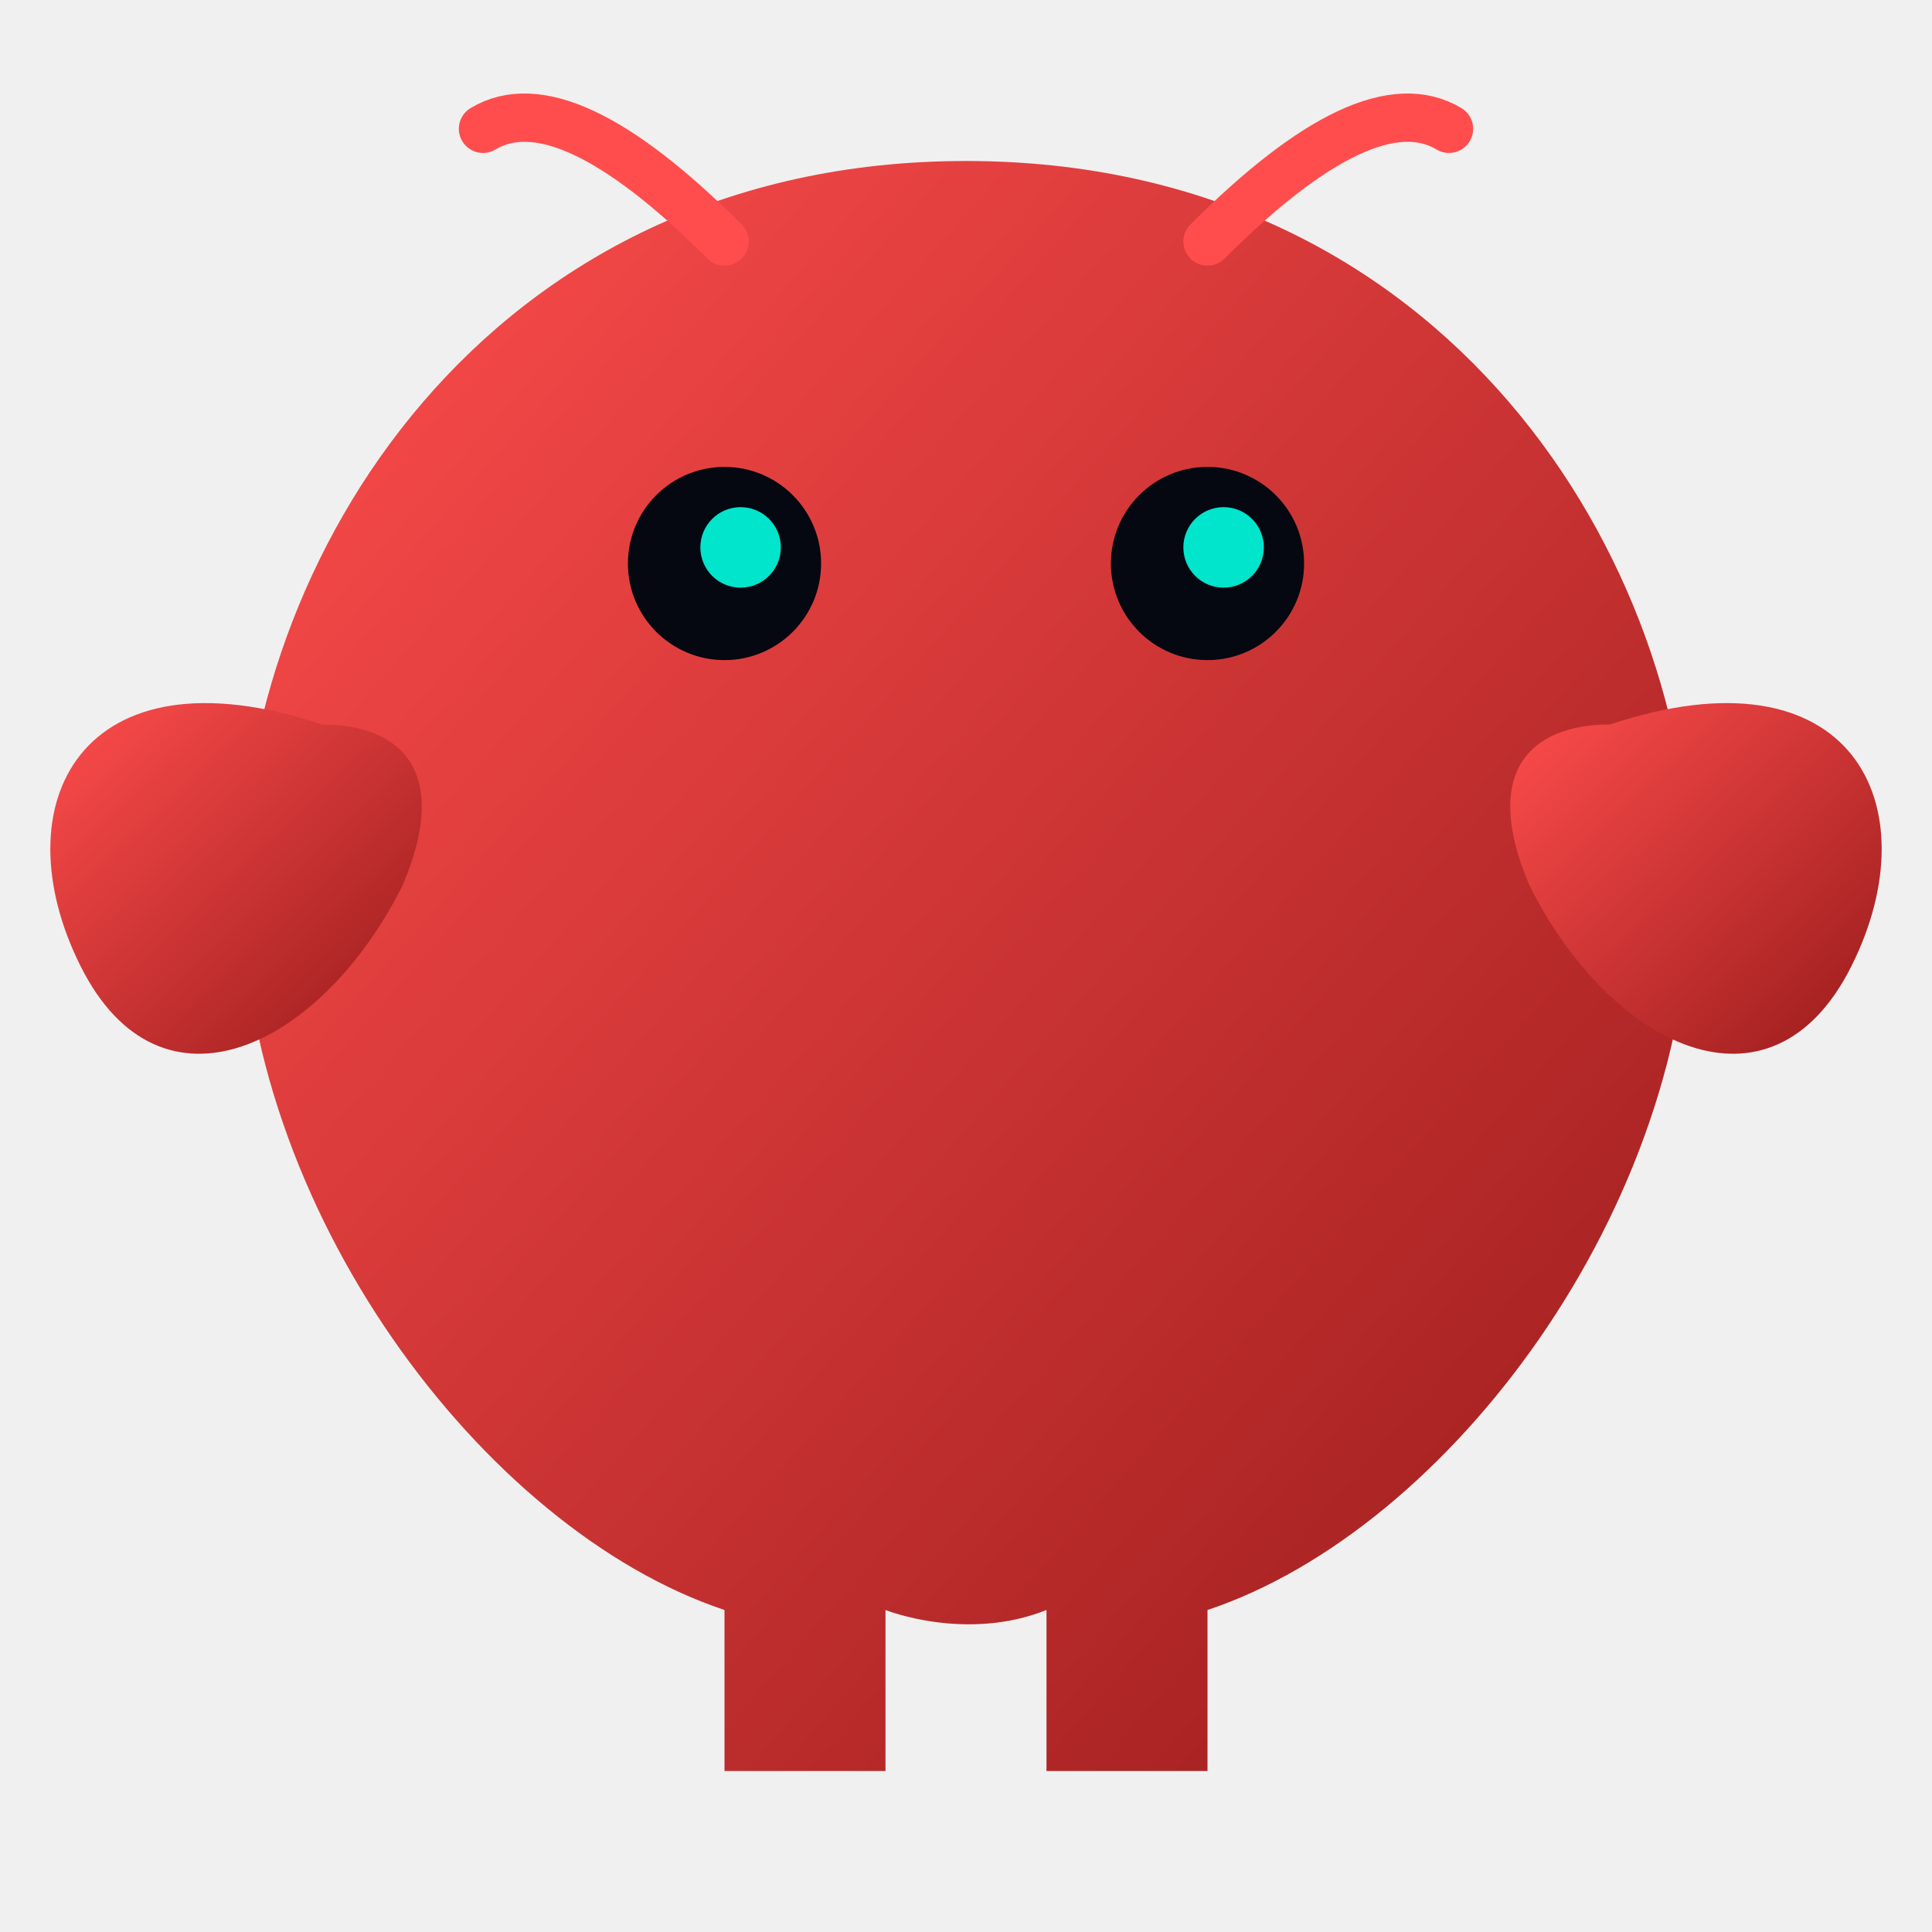
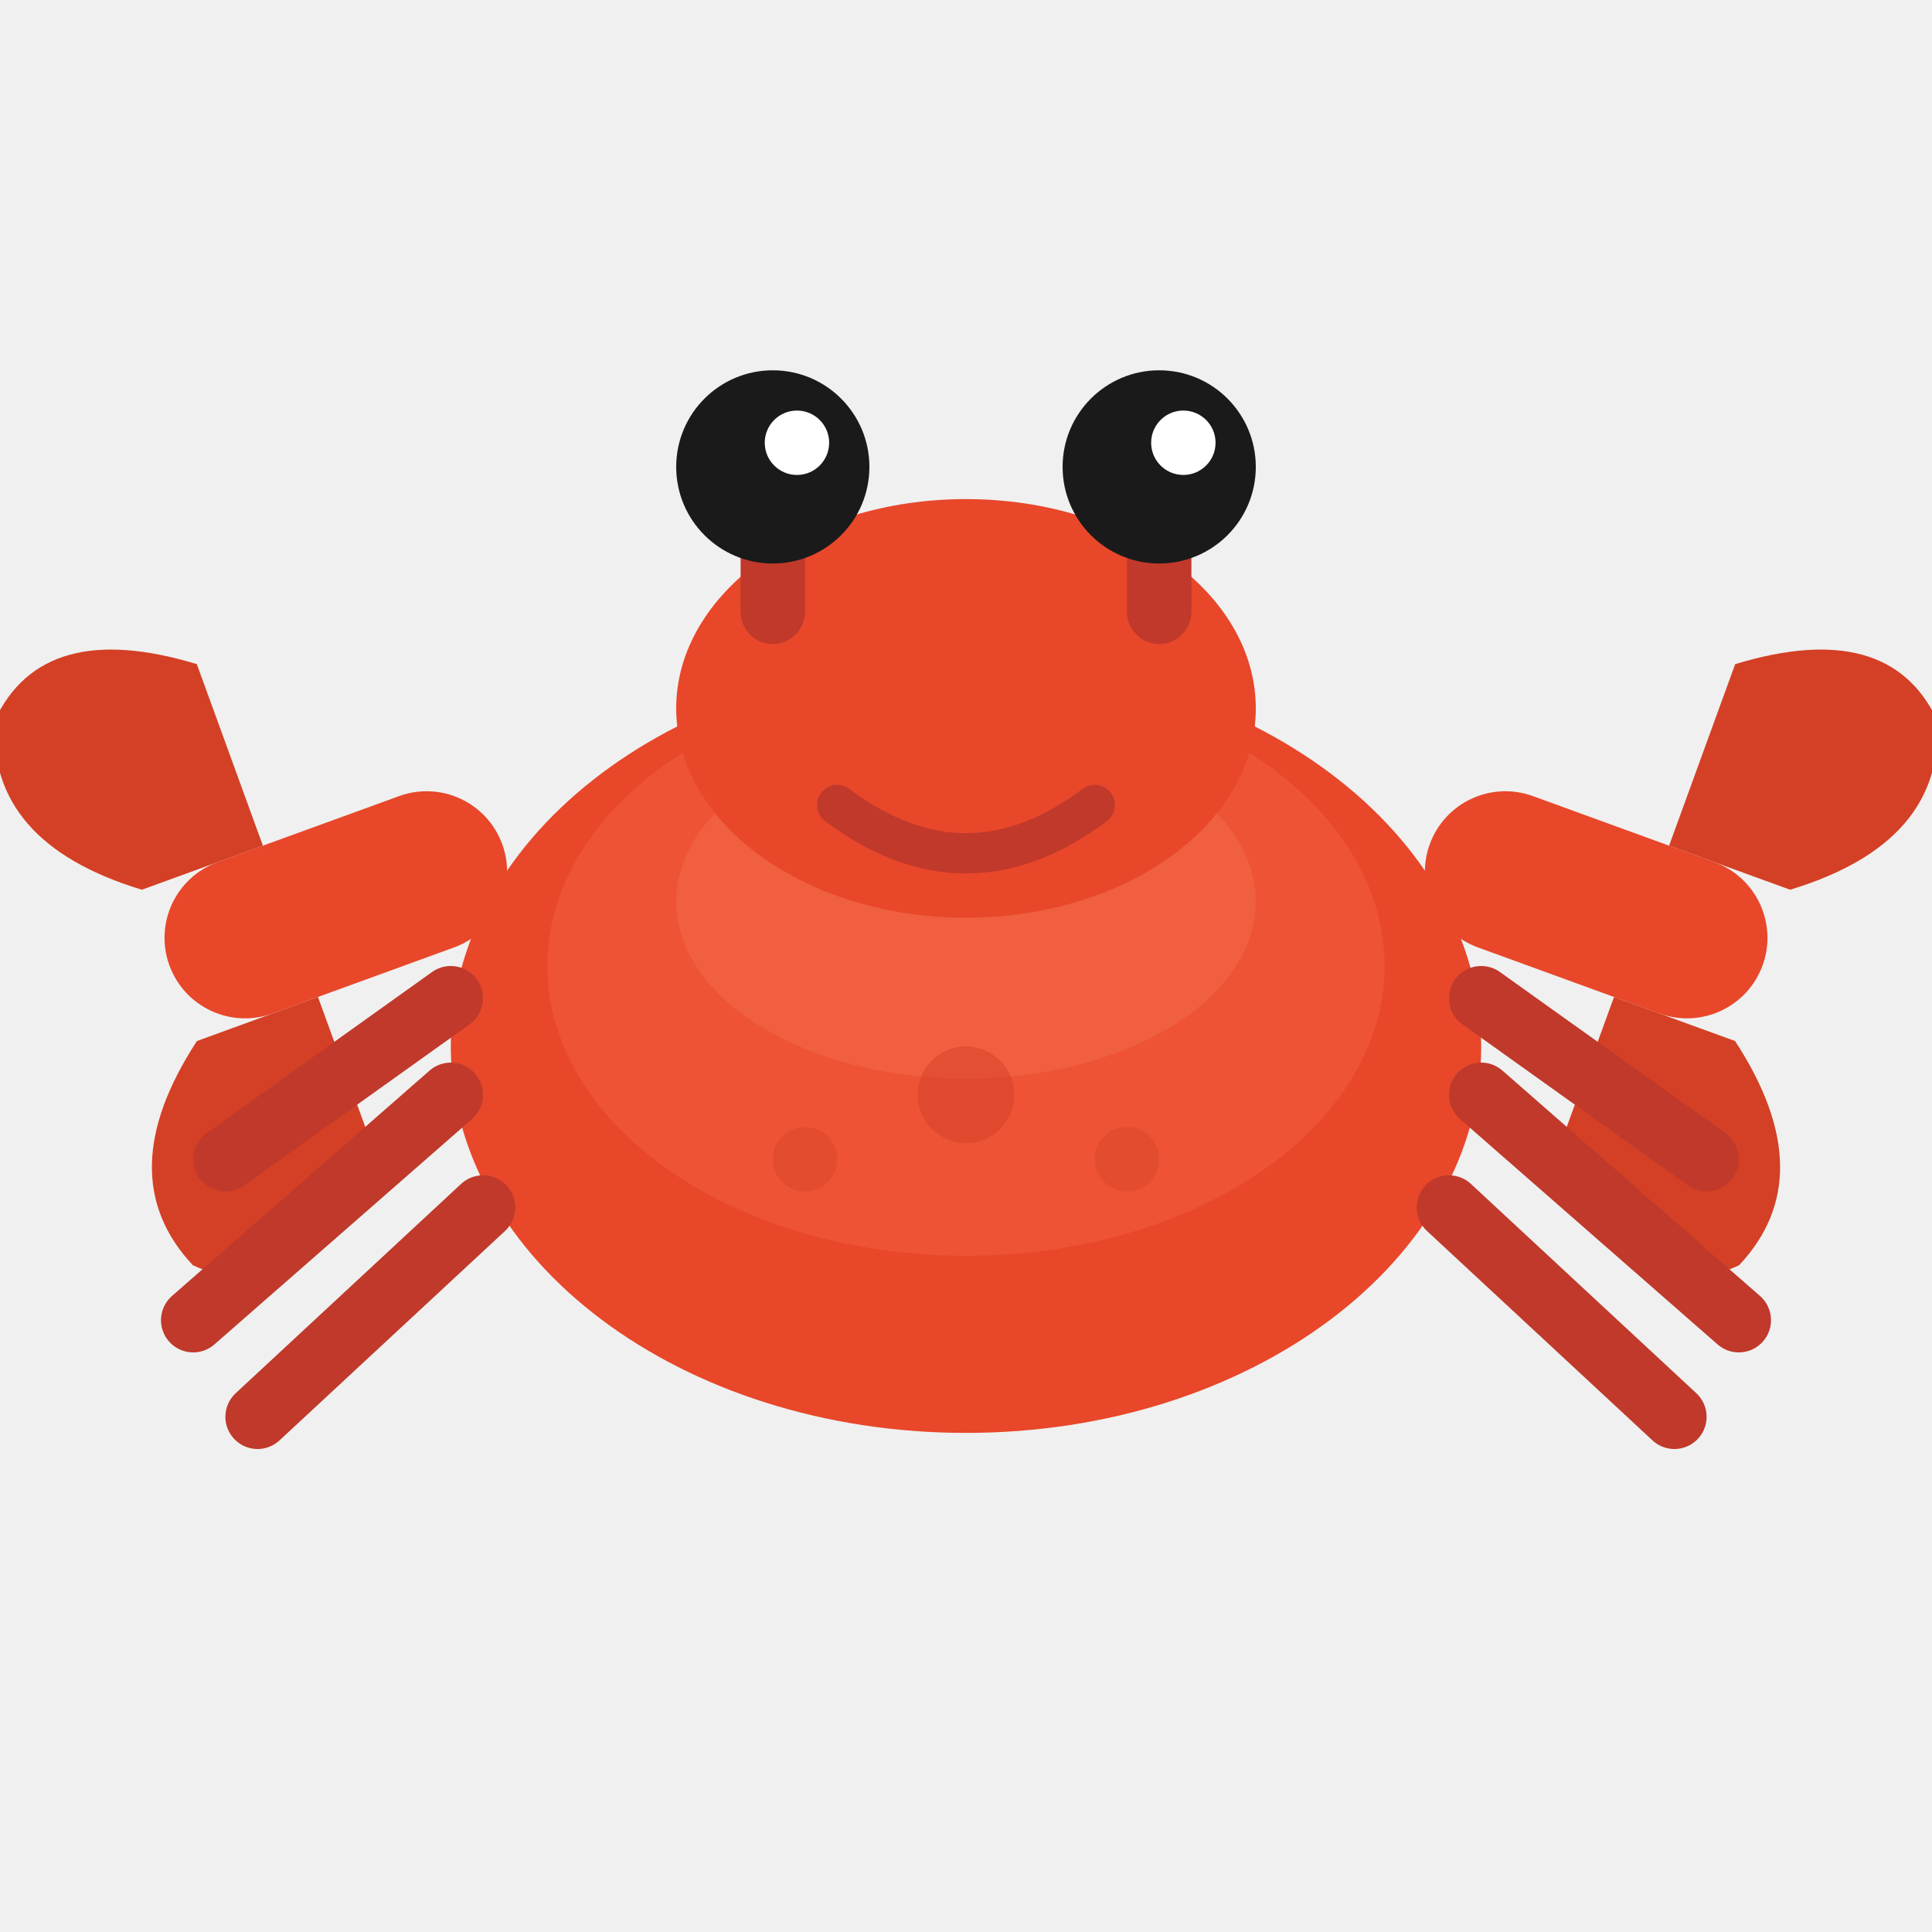
<svg xmlns="http://www.w3.org/2000/svg" viewBox="0 0 120 120" fill="none">
-   <defs>
-     <linearGradient id="lobster-gradient" x1="0%" y1="0%" x2="100%" y2="100%">
-       <stop offset="0%" stop-color="#ff4d4d" />
-       <stop offset="100%" stop-color="#991b1b" />
-     </linearGradient>
-   </defs>
-   <path d="M60 10 C30 10 15 35 15 55 C15 75 30 95 45 100 L45 110 L55 110 L55 100 C55 100 60 102 65 100 L65 110 L75 110 L75 100 C90 95 105 75 105 55 C105 35 90 10 60 10Z" fill="url(#lobster-gradient)" />
-   <path d="M20 45 C5 40 0 50 5 60 C10 70 20 65 25 55 C28 48 25 45 20 45Z" fill="url(#lobster-gradient)" />
-   <path d="M100 45 C115 40 120 50 115 60 C110 70 100 65 95 55 C92 48 95 45 100 45Z" fill="url(#lobster-gradient)" />
-   <path d="M45 15 Q35 5 30 8" stroke="#ff4d4d" stroke-width="3" stroke-linecap="round" />
-   <path d="M75 15 Q85 5 90 8" stroke="#ff4d4d" stroke-width="3" stroke-linecap="round" />
-   <circle cx="45" cy="35" r="6" fill="#050810" />
-   <circle cx="75" cy="35" r="6" fill="#050810" />
-   <circle cx="46" cy="34" r="2.5" fill="#00e5cc" />
-   <circle cx="76" cy="34" r="2.5" fill="#00e5cc" />
+   <ellipse cx="60" cy="65" rx="32" ry="24" fill="#E8472A" />
+   <ellipse cx="60" cy="60" rx="26" ry="18" fill="#F05C3A" opacity="0.6" />
+   <ellipse cx="60" cy="56" rx="18" ry="11" fill="#F47050" opacity="0.4" />
+   <ellipse cx="60" cy="44" rx="18" ry="13" fill="#E8472A" />
+   <rect x="46" y="30" width="4" height="10" rx="2" fill="#C0392B" />
+   <rect x="70" y="30" width="4" height="10" rx="2" fill="#C0392B" />
+   <circle cx="48" cy="29" r="6" fill="#1a1a1a" />
+   <circle cx="72" cy="29" r="6" fill="#1a1a1a" />
+   <circle cx="49.5" cy="27.5" r="2" fill="white" />
+   <circle cx="73.5" cy="27.5" r="2" fill="white" />
+   <g transform="rotate(-20, 30, 55)">
+     <rect x="10" y="48" width="22" height="10" rx="5" fill="#E8472A" />
+     <path d="M10 48 Q2 42 5 35 Q10 30 18 36 L18 48Z" fill="#D44025" />
+     <path d="M10 58 Q2 64 5 71 Q10 76 18 70 L18 58Z" fill="#D44025" />
+   </g>
+   <g transform="rotate(20, 90, 55)">
+     <rect x="88" y="48" width="22" height="10" rx="5" fill="#E8472A" />
+     <path d="M110 48 Q118 42 115 35 Q110 30 102 36 L102 48Z" fill="#D44025" />
+     <path d="M110 58 Q118 64 115 71 Q110 76 102 70 L102 58Z" fill="#D44025" />
+   </g>
+   <line x1="28" y1="62" x2="14" y2="72" stroke="#C0392B" stroke-width="4" stroke-linecap="round" />
+   <line x1="28" y1="68" x2="12" y2="82" stroke="#C0392B" stroke-width="4" stroke-linecap="round" />
+   <line x1="30" y1="75" x2="16" y2="88" stroke="#C0392B" stroke-width="4" stroke-linecap="round" />
+   <line x1="92" y1="62" x2="106" y2="72" stroke="#C0392B" stroke-width="4" stroke-linecap="round" />
+   <line x1="92" y1="68" x2="108" y2="82" stroke="#C0392B" stroke-width="4" stroke-linecap="round" />
+   <line x1="90" y1="75" x2="104" y2="88" stroke="#C0392B" stroke-width="4" stroke-linecap="round" />
+   <path d="M52 50 Q60 56 68 50" stroke="#C0392B" stroke-width="2.5" stroke-linecap="round" fill="none" />
+   <circle cx="60" cy="68" r="3" fill="#D44025" opacity="0.5" />
+   <circle cx="50" cy="72" r="2" fill="#D44025" opacity="0.4" />
+   <circle cx="70" cy="72" r="2" fill="#D44025" opacity="0.4" />
</svg>
